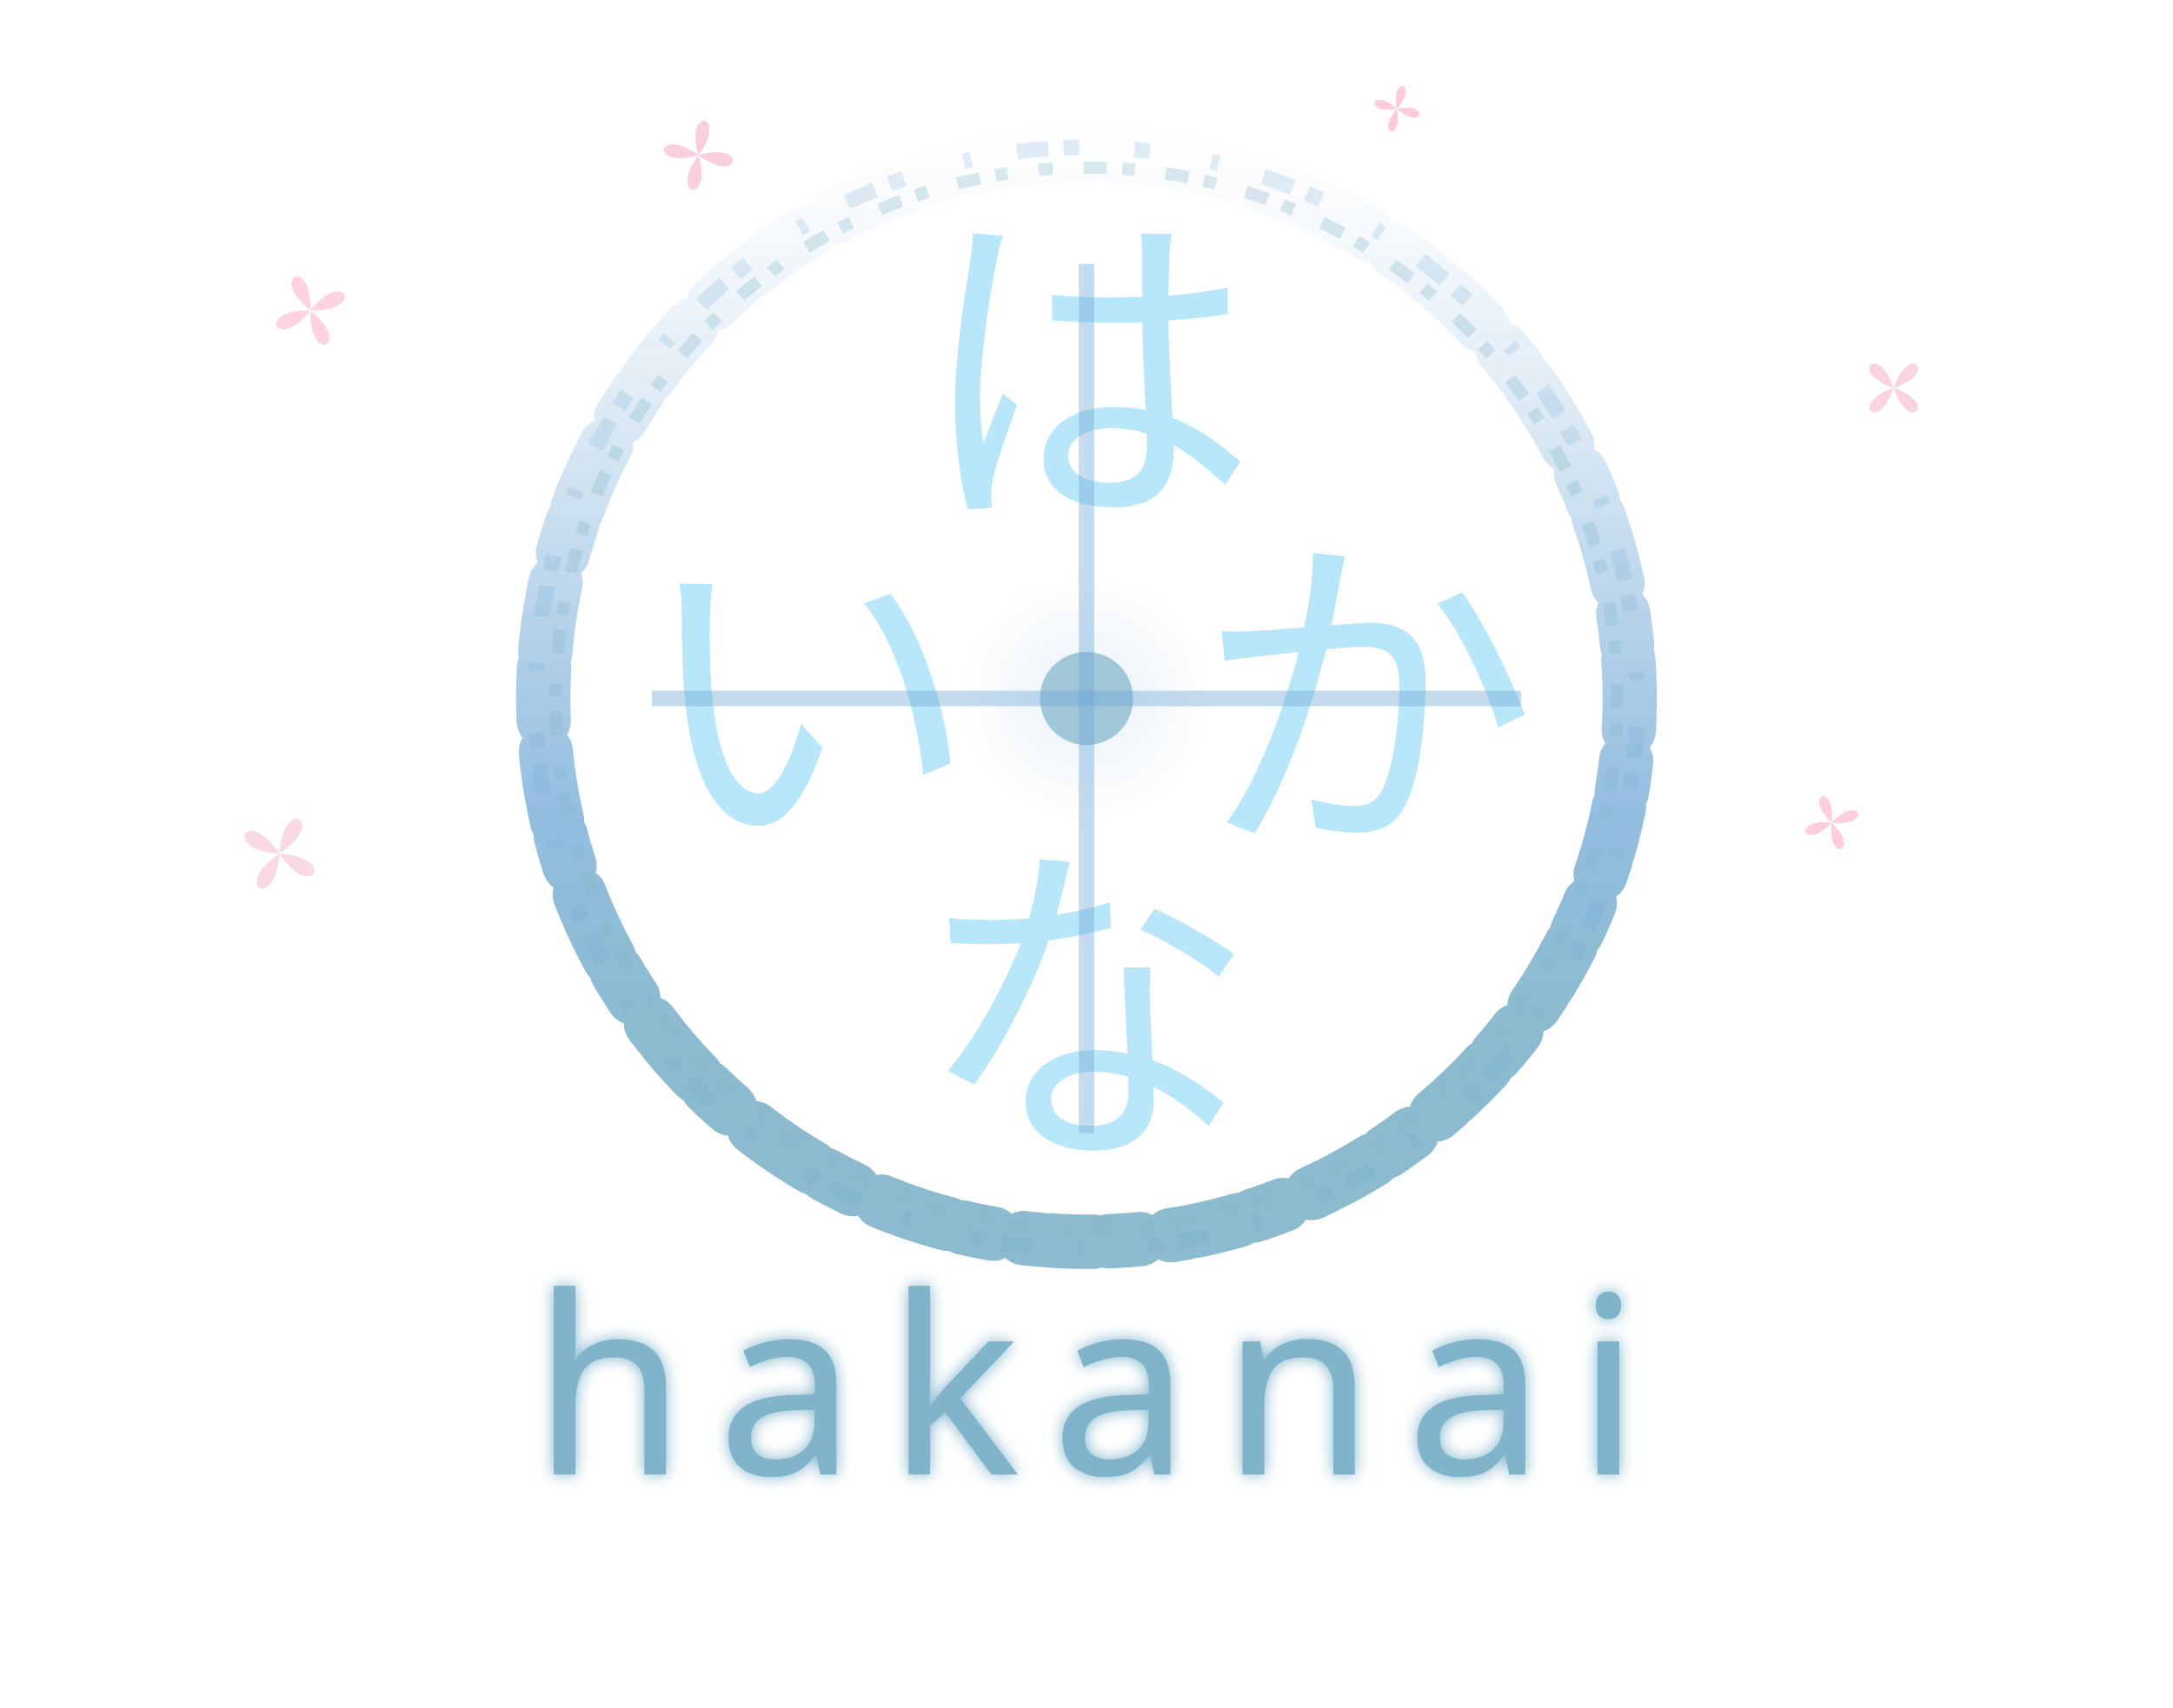
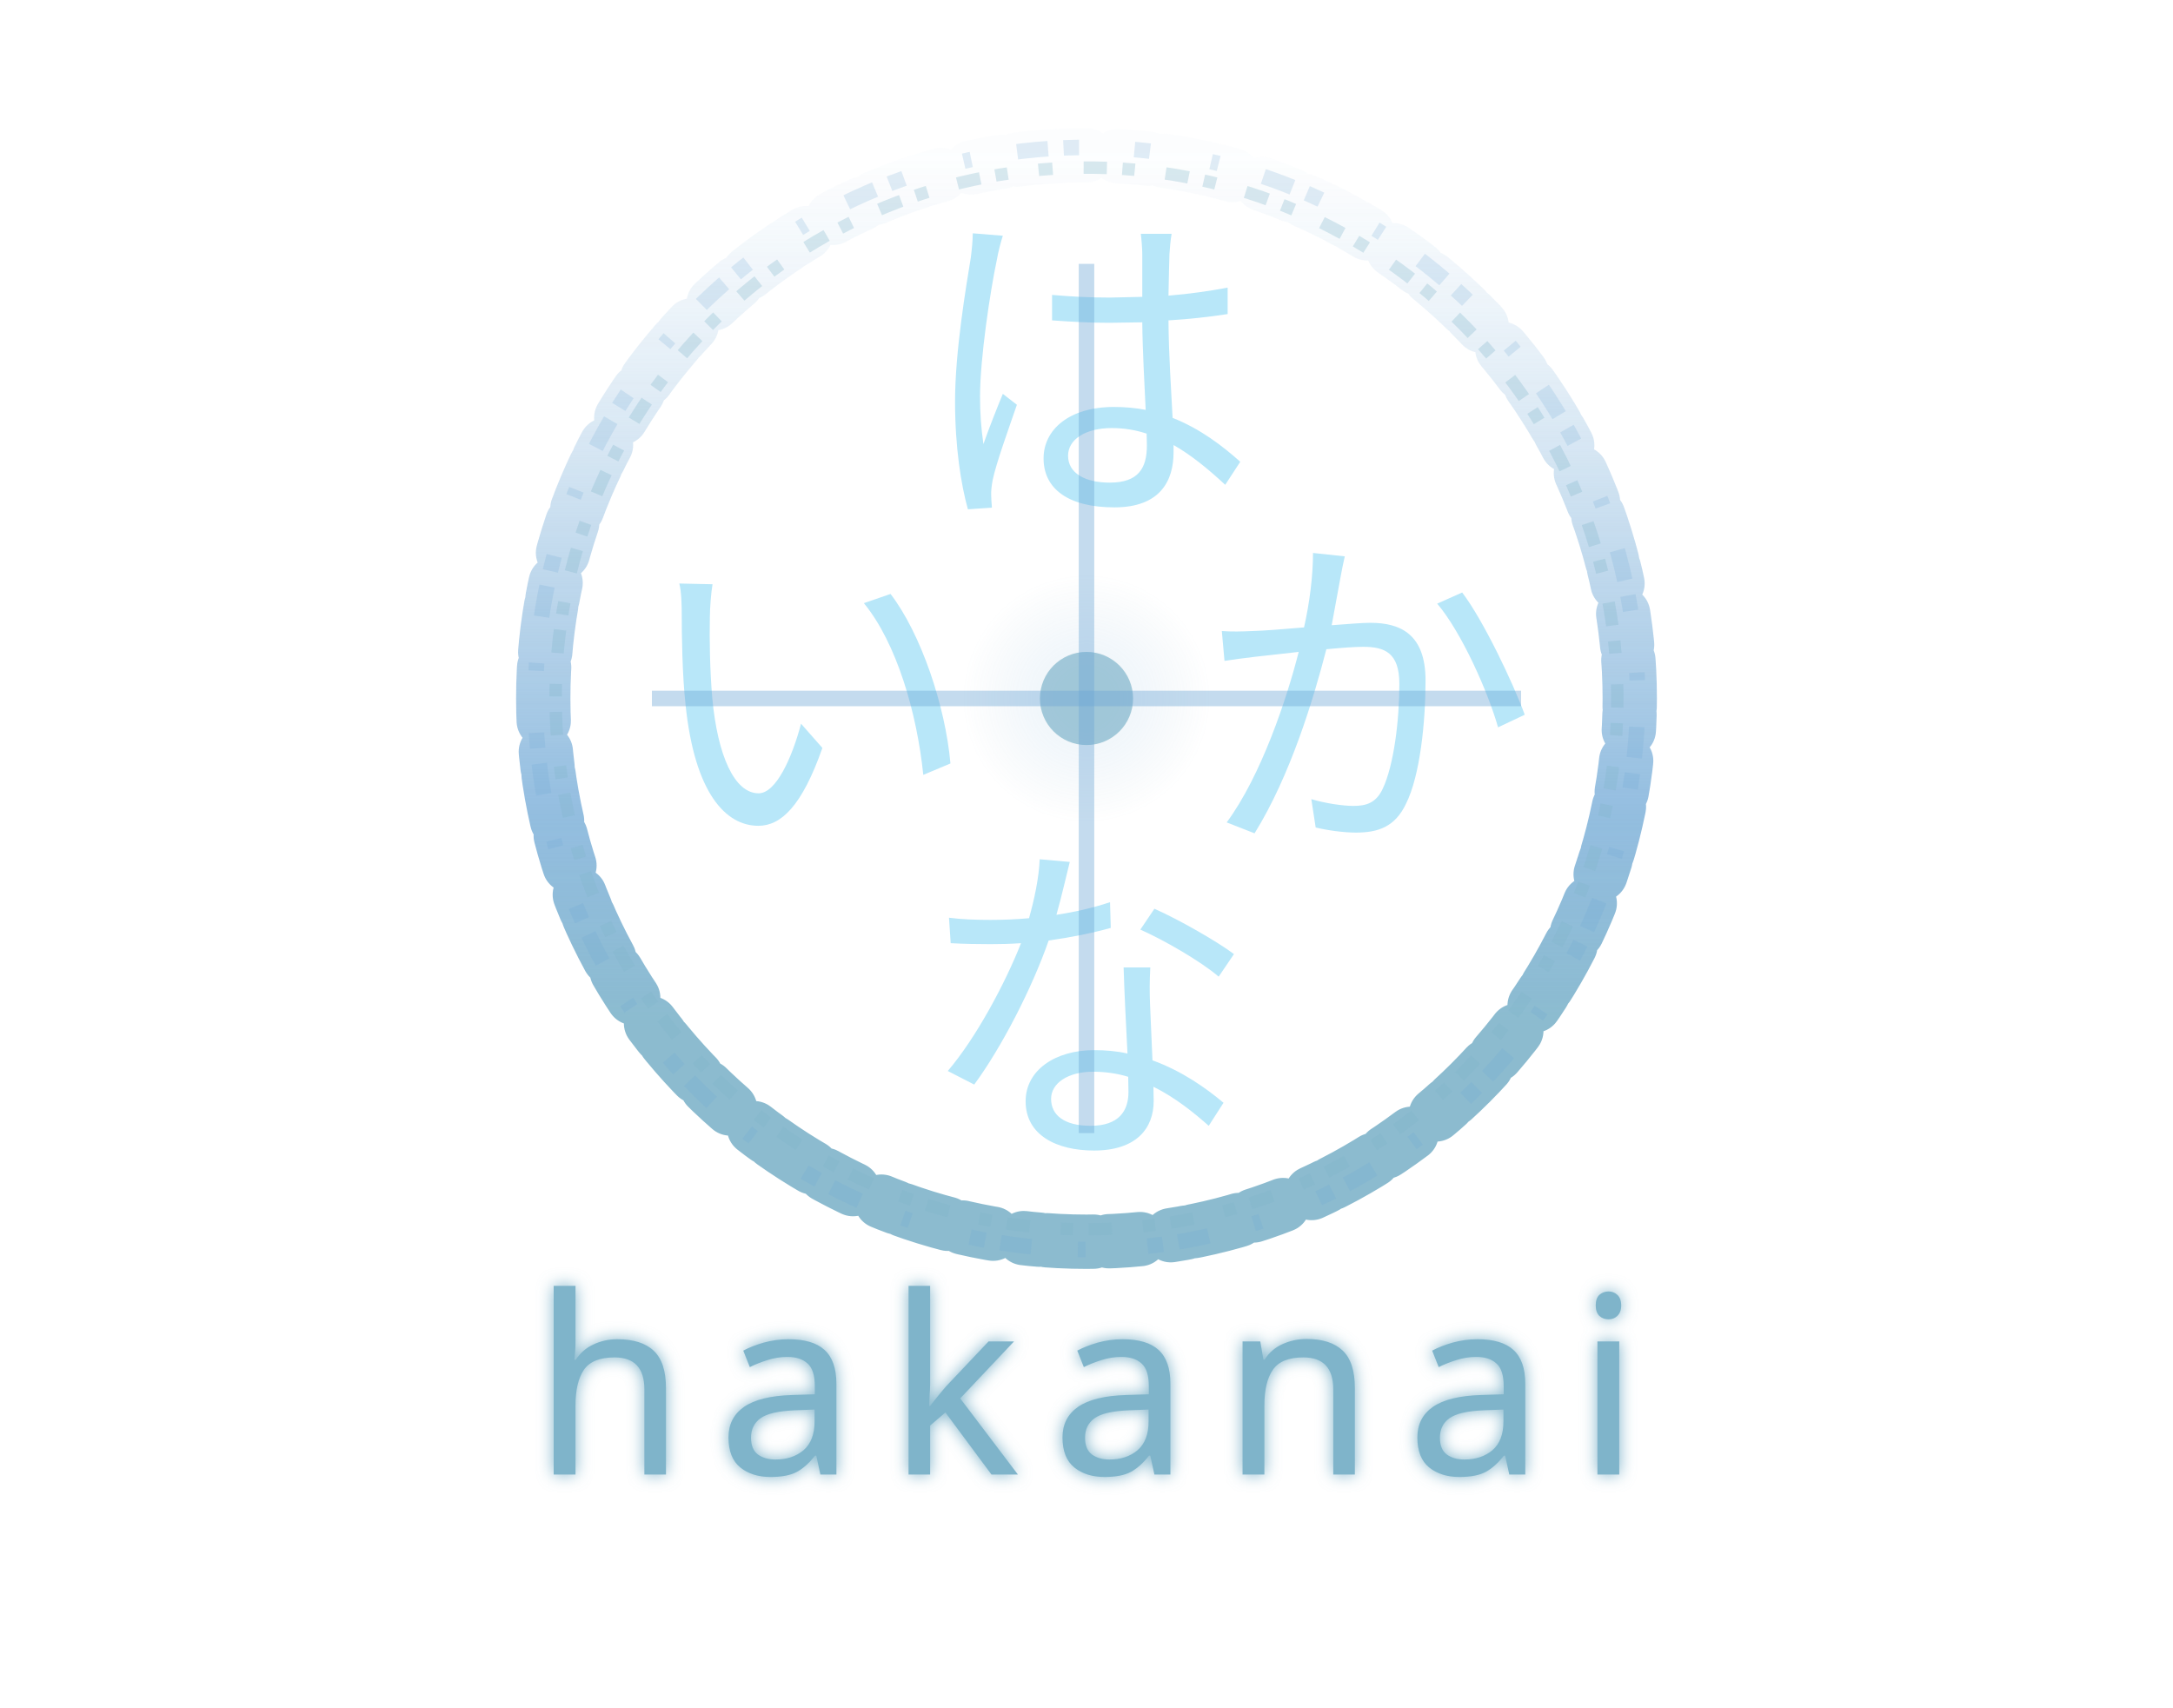
<svg xmlns="http://www.w3.org/2000/svg" width="140" height="110" viewBox="0 0 140 110">
  <defs>
    <linearGradient id="brushFade" x1="0%" y1="0%" x2="0%" y2="100%">
      <stop offset="0%" style="stop-color:#7FB4CA;stop-opacity:1" />
      <stop offset="20%" style="stop-color:#7FB4CA;stop-opacity:1" />
      <stop offset="40%" style="stop-color:#6BA5D4;stop-opacity:0.8" />
      <stop offset="60%" style="stop-color:#6BA5D4;stop-opacity:0.5" />
      <stop offset="80%" style="stop-color:#6BA5D4;stop-opacity:0.2" />
      <stop offset="95%" style="stop-color:#6BA5D4;stop-opacity:0.05" />
      <stop offset="100%" style="stop-color:#6BA5D4;stop-opacity:0.02" />
    </linearGradient>
    <radialGradient id="centerGlow">
      <stop offset="0%" style="stop-color:#7FB4CA;stop-opacity:0.15" />
      <stop offset="50%" style="stop-color:#6BA5D4;stop-opacity:0.08" />
      <stop offset="100%" style="stop-color:#5A8CA8;stop-opacity:0" />
    </radialGradient>
    <filter id="minimalGlow">
      <feGaussianBlur stdDeviation="0.5" result="coloredBlur" />
      <feMerge>
        <feMergeNode in="coloredBlur" />
        <feMergeNode in="SourceGraphic" />
      </feMerge>
    </filter>
  </defs>
  <g transform="translate(70,45)">
-     <g transform="translate(-50, -25) rotate(-25)">
-       <path d="M0,0 C-2,-4 2,-4 0,0 C4,-2 4,2 0,0 C2,4 -2,4 0,0 C-4,2 -4,-2 0,0" fill="#FFB4CA" opacity="0.6" transform="scale(0.8)" />
-     </g>
-     <g transform="translate(52, -20) rotate(45)">
-       <path d="M0,0 C-2,-4 2,-4 0,0 C4,-2 4,2 0,0 C2,4 -2,4 0,0 C-4,2 -4,-2 0,0" fill="#F4A8C4" opacity="0.5" transform="scale(0.7)" />
-     </g>
-     <g transform="translate(48, 8) rotate(70)">
-       <path d="M0,0 C-2,-4 2,-4 0,0 C4,-2 4,2 0,0 C2,4 -2,4 0,0 C-4,2 -4,-2 0,0" fill="#FFB4CA" opacity="0.65" transform="scale(0.6)" />
-     </g>
-     <g transform="translate(-52, 10) rotate(-60)">
-       <path d="M0,0 C-2,-4 2,-4 0,0 C4,-2 4,2 0,0 C2,4 -2,4 0,0 C-4,2 -4,-2 0,0" fill="#F4A8C4" opacity="0.45" transform="scale(0.85)" />
-     </g>
-     <g transform="translate(20, -38) rotate(15)">
-       <path d="M0,0 C-2,-4 2,-4 0,0 C4,-2 4,2 0,0 C2,4 -2,4 0,0 C-4,2 -4,-2 0,0" fill="#FFB4CA" opacity="0.7" transform="scale(0.5)" />
-     </g>
-     <g transform="translate(-25, -35) rotate(-80)">
-       <path d="M0,0 C-2,-4 2,-4 0,0 C4,-2 4,2 0,0 C2,4 -2,4 0,0 C-4,2 -4,-2 0,0" fill="#F4A8C4" opacity="0.55" transform="scale(0.75)" />
-     </g>
    <circle fill="none" stroke="url(#brushFade)" stroke-width="3.5" cx="0" cy="0" r="35" stroke-linecap="round" stroke-dasharray="2 1 3 0.5 1 2" opacity="0.9" transform="rotate(180)" />
    <circle fill="none" stroke="#6BA5D4" stroke-width="1" cx="0" cy="0" r="35.5" stroke-dasharray="1 4 0.5 3 2 1" opacity="0.2" transform="rotate(-85)" />
    <circle fill="none" stroke="#7FB4CA" stroke-width="0.8" cx="0" cy="0" r="34.2" stroke-dasharray="0.8 2 1.5 1" opacity="0.3" transform="rotate(-95)" />
    <text x="0" y="-13" fill="#B8E7F9" font-family="'Noto Sans JP', 'Segoe UI', sans-serif" font-size="22" font-weight="500" text-anchor="middle">は</text>
    <text x="18" y="8" fill="#B8E7F9" font-family="'Noto Sans JP', 'Segoe UI', sans-serif" font-size="22" font-weight="500" text-anchor="middle">か</text>
    <text x="0" y="28" fill="#B8E7F9" font-family="'Noto Sans JP', 'Segoe UI', sans-serif" font-size="22" font-weight="500" text-anchor="middle">な</text>
    <text x="-18" y="8" fill="#B8E7F9" font-family="'Noto Sans JP', 'Segoe UI', sans-serif" font-size="22" font-weight="500" text-anchor="middle">い</text>
    <circle fill="url(#centerGlow)" cx="0" cy="0" r="8" />
    <circle fill="#7FB4CA" cx="0" cy="0" r="3" opacity="0.7" />
    <line stroke="#6BA5D4" stroke-width="1" opacity="0.4" x1="0" y1="-28" x2="0" y2="28" />
    <line stroke="#6BA5D4" stroke-width="1" opacity="0.4" x1="-28" y1="0" x2="28" y2="0" />
  </g>
  <text x="70" y="95" fill="#7FB4CA" font-family="'Segoe UI', sans-serif" font-size="16" font-weight="500" text-anchor="middle" letter-spacing="2px" filter="url(#minimalGlow)">hakanai</text>
</svg>
